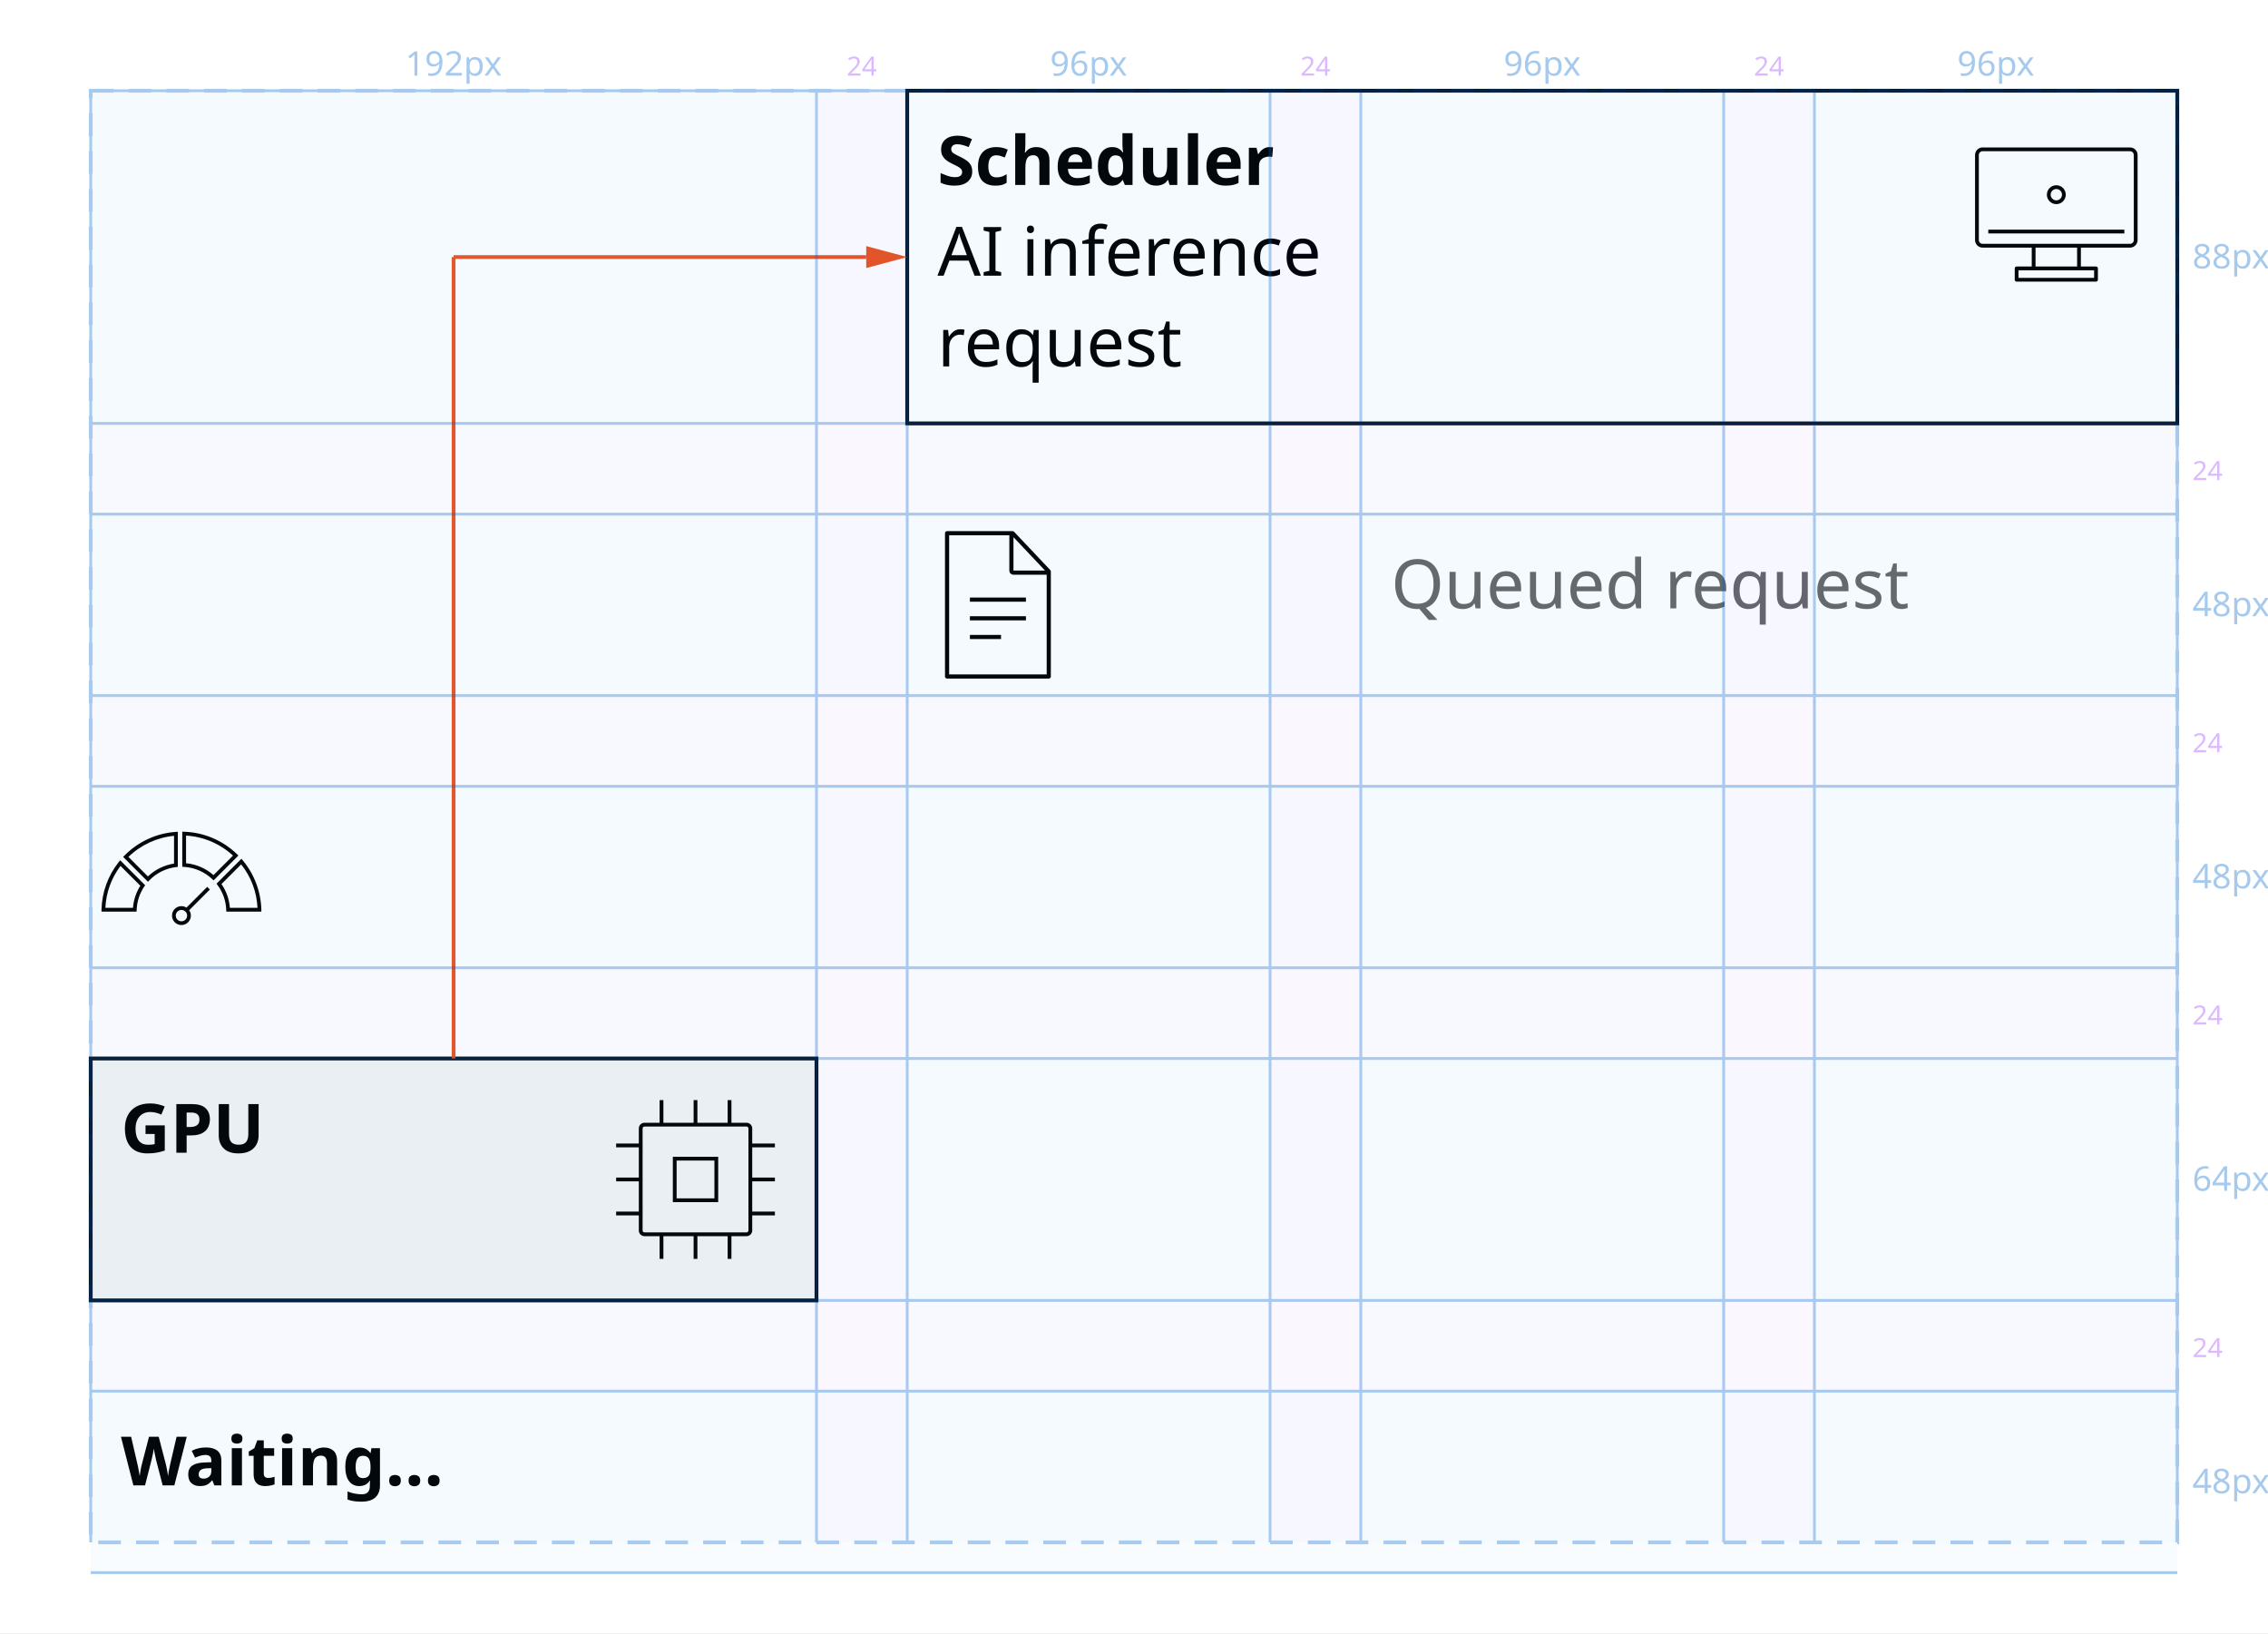
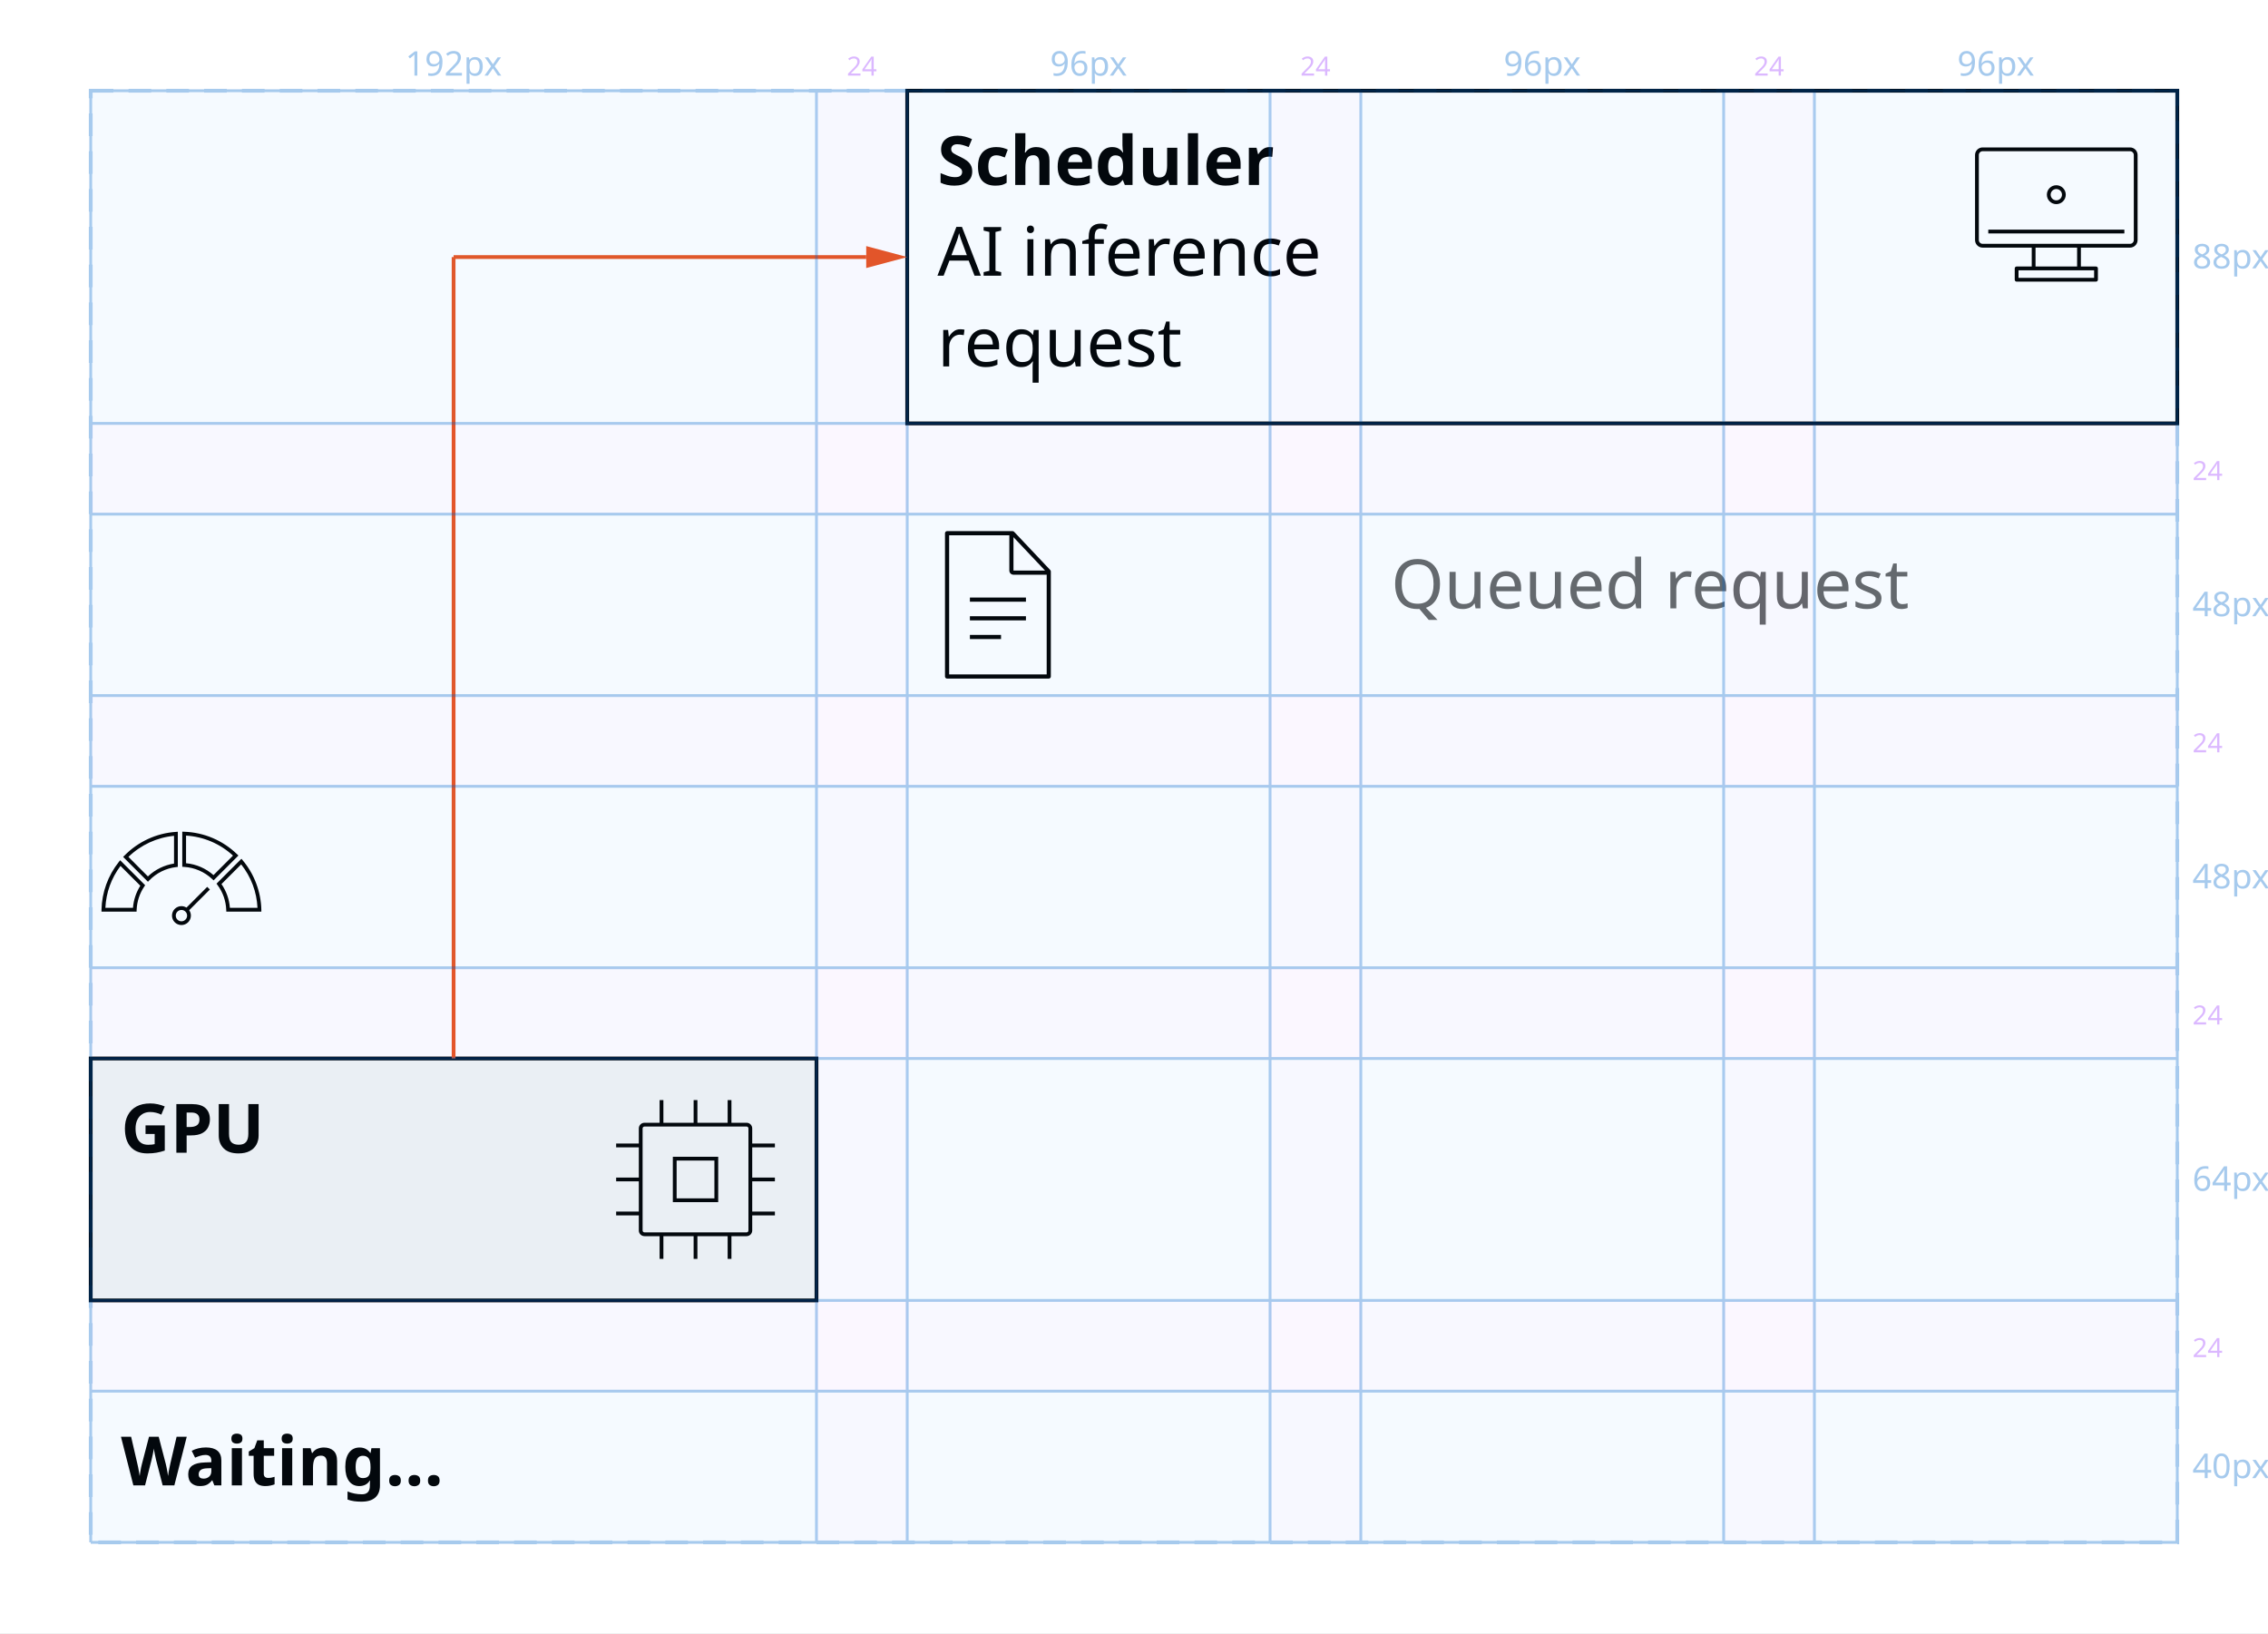
<svg xmlns="http://www.w3.org/2000/svg" width="600" height="432" viewBox="0 0 600 432" xml:space="preserve">
  <rect width="600" height="432" fill="#FFFFFF" />
  <g data-component-id="scheduler">
    <rect x="240" y="24" width="336" height="88" fill="#FFFFFF" stroke="#000000" stroke-width="1" stroke-miterlimit="10" />
    <text font-family="Ubuntu Sans">
      <tspan x="248" y="48.92" font-size="18" font-weight="700" fill="#000000">Scheduler</tspan>
      <tspan x="248" y="72.92" font-size="18" font-weight="400" fill="#000000">AI inference</tspan>
      <tspan x="248" y="96.92" font-size="18" font-weight="400" fill="#000000">request</tspan>
    </text>
    <g class="dg-icon" transform="translate(520 32)">
      <path d="M42 29.75H6V28.75H42V29.75Z" fill="#000000" />
      <path fill-rule="evenodd" clip-rule="evenodd" d="M43.5 7C44.605 7 45.5 7.895 45.5 9V31.5C45.5 32.605 44.605 33.5 43.5 33.5H30.5V38.5H34.5C34.776 38.5 35 38.724 35 39V42C35 42.276 34.776 42.5 34.5 42.5H13.5C13.224 42.5 13 42.276 13 42V39C13 38.724 13.224 38.5 13.5 38.5H17.5V33.5H4.5C3.395 33.5 2.5 32.605 2.5 31.5V9C2.5 7.895 3.395 7 4.5 7H43.5ZM14 41.5H34V39.5H14V41.5ZM18.5 38.5H29.5V33.5H18.5V38.5ZM4.5 8C3.948 8 3.5 8.448 3.5 9V31.5C3.5 32.052 3.948 32.5 4.5 32.5H43.5C44.052 32.5 44.5 32.052 44.5 31.5V9C44.5 8.448 44.052 8 43.5 8H4.5Z" fill="#000000" />
      <path fill-rule="evenodd" clip-rule="evenodd" d="M24 17C25.381 17 26.5 18.119 26.5 19.5C26.5 20.881 25.381 22 24 22C22.619 22 21.5 20.881 21.5 19.5C21.5 18.119 22.619 17 24 17ZM24 18C23.172 18 22.5 18.672 22.5 19.5C22.5 20.328 23.172 21 24 21C24.828 21 25.5 20.328 25.5 19.5C25.5 18.672 24.828 18 24 18Z" fill="#000000" />
    </g>
  </g>
  <g data-component-id="_auto_1">
    <g class="dg-icon" transform="translate(240 136)">
      <path d="M24.823 33.049H16.588V31.951H24.823V33.049Z" fill="#000000" />
      <path d="M31.411 28.107H16.588V27.01H31.411V28.107Z" fill="#000000" />
      <path d="M31.411 23.166H16.588V22.068H31.411V23.166Z" fill="#000000" />
      <path fill-rule="evenodd" clip-rule="evenodd" d="M27.881 4.5C28.032 4.5 28.177 4.562 28.28 4.672L37.85 14.795C37.946 14.897 38 15.032 38 15.172V42.951L37.989 43.062C37.945 43.276 37.776 43.445 37.562 43.489L37.451 43.5H10.549C10.284 43.5 10.062 43.312 10.011 43.062L10 42.951V5.049C10 4.746 10.246 4.5 10.549 4.5H27.881ZM11.098 42.402H36.902V16.029H28.117C27.511 16.029 27.02 15.537 27.02 14.931V5.598H11.098V42.402ZM28.117 14.931H36.467L28.117 6.098V14.931Z" fill="#000000" />
    </g>
  </g>
  <g data-component-id="queued">
    <rect x="360" y="136" width="216" height="40" fill="#FFFFFF" stroke="none" stroke-width="1" stroke-miterlimit="10" />
    <text font-family="Ubuntu Sans">
      <tspan x="368" y="160.92" font-size="18" font-weight="400" fill="#666666">Queued request</tspan>
    </text>
  </g>
  <g data-component-id="_auto_2">
    <g class="dg-icon" transform="translate(24 208)">
      <path d="M12.13 33.15H2.85V32.64C2.97 28 4.56 23.63 7.44 20L7.79 19.56L14.4 26.17L14.17 26.51C12.94 28.33 12.24 30.46 12.15 32.66L12.13 33.14V33.15ZM3.88 32.15H11.18C11.34 30.07 12.01 28.07 13.12 26.3L7.88 21.06C5.45 24.29 4.07 28.1 3.88 32.14V32.15ZM15.14 25.25L8.57 18.68L8.92 18.33C12.54 14.64 17.37 12.41 22.51 12.06L23.04 12.02V21.32L22.6 21.37C19.91 21.68 17.38 22.93 15.49 24.89L15.14 25.25ZM9.98 18.68L15.13 23.84C17.03 22.03 19.46 20.84 22.04 20.44V13.1C17.5 13.54 13.26 15.5 9.97 18.68H9.98ZM32.5 24.88L32.15 24.55C30.12 22.63 27.47 21.48 24.69 21.32L24.22 21.29V12L24.74 12.02C29.98 12.2 34.94 14.31 38.71 17.96L39.08 18.31L32.51 24.88H32.5ZM25.22 20.35C27.9 20.6 30.45 21.7 32.48 23.49L37.64 18.33C34.22 15.18 29.85 13.32 25.22 13.04V20.35Z" fill="#000000" />
      <path d="M31.53 27.31L30.82 26.6L25.33 32.09C24.94 31.85 24.49 31.7 24 31.7C22.62 31.7 21.5 32.82 21.5 34.2C21.5 35.58 22.62 36.7 24 36.7C25.38 36.7 26.5 35.58 26.5 34.2C26.5 33.67 26.33 33.18 26.05 32.78L31.53 27.3V27.31ZM24 35.71C23.17 35.71 22.5 35.04 22.5 34.21C22.5 33.38 23.17 32.71 24 32.71C24.83 32.71 25.5 33.38 25.5 34.21C25.5 35.04 24.83 35.71 24 35.71Z" fill="#000000" />
      <path d="M45.15 33.15H35.87L35.85 32.67C35.76 30.29 34.96 28.02 33.54 26.11L33.28 25.76L39.87 19.17L40.22 19.59C43.28 23.24 45.02 27.88 45.14 32.64V33.15H45.15ZM36.82 32.15H44.12C43.92 27.92 42.43 23.97 39.8 20.65L34.59 25.86C35.88 27.73 36.64 29.89 36.82 32.15Z" fill="#000000" />
    </g>
  </g>
  <g data-component-id="gpu">
    <rect x="24" y="280" width="192" height="64" fill="#F3F3F3" stroke="#000000" stroke-width="1" stroke-miterlimit="10" />
    <text font-family="Ubuntu Sans">
      <tspan x="32" y="304.92" font-size="18" font-weight="700" fill="#000000">GPU</tspan>
    </text>
    <g class="dg-icon" transform="translate(160 288)">
      <path fill-rule="evenodd" clip-rule="evenodd" d="M33.5 45H32.5V39H24.5V45H23.5V39H15.5V45H14.5V39H10.5C9.723 39 9.085 38.41 9.008 37.653L9 37.5V33.5H3V32.5H9V24.5H3V23.5H9V15.5H3V14.5H9V10.5C9 9.672 9.672 9 10.5 9H14.5V3H15.5V9H23.5V3H24.5V9H32.5V3H33.5V9H37.5L37.653 9.008C38.41 9.085 39 9.723 39 10.5V14.5H45V15.5H39V23.5H45V24.5H39V32.5H45V33.5H39V37.5L38.992 37.653C38.92 38.359 38.359 38.92 37.653 38.992L37.5 39H33.5V45ZM10.5 10C10.224 10 10 10.224 10 10.5V37.5C10 37.776 10.224 38 10.5 38H37.5C37.776 38 38 37.776 38 37.5V10.5C38 10.224 37.776 10 37.5 10H10.5Z" fill="#000000" />
      <path fill-rule="evenodd" clip-rule="evenodd" d="M30 30H18V18H30V30ZM19 29H29V19H19V29Z" fill="#000000" />
    </g>
  </g>
  <g data-component-id="_auto_3">
    <rect x="24" y="368" width="192" height="40" fill="#FFFFFF" stroke="none" stroke-width="1" stroke-miterlimit="10" />
    <text font-family="Ubuntu Sans">
      <tspan x="32" y="392.92" font-size="18" font-weight="700" fill="#000000">Waiting...</tspan>
    </text>
  </g>
  <g data-component-id="_auto_4">
    <line x1="120" y1="280" x2="120" y2="68" fill="none" stroke="#E95420" stroke-width="1" stroke-miterlimit="10" />
    <line x1="120" y1="68" x2="229.159" y2="68" fill="none" stroke="#E95420" stroke-width="1" stroke-miterlimit="10" />
    <polygon points="229.159,65.095 240,68 229.159,70.905" fill="#E95420" />
  </g>
  <g id="layout-grid" opacity="0.35" style="pointer-events:none">
    <rect x="24" y="24" width="552" height="384" fill="none" stroke="#0066CC" stroke-width="1" stroke-dasharray="6 4" />
    <rect x="24" y="24" width="192" height="384" fill="#3399FF" opacity="0.08" />
    <line x1="24" y1="24" x2="24" y2="408" stroke="#0066CC" stroke-width="0.75" />
    <line x1="216" y1="24" x2="216" y2="408" stroke="#0066CC" stroke-width="0.75" />
    <text x="120.0" y="20" text-anchor="middle" font-size="9" fill="#0066CC" font-family="Ubuntu Sans, sans-serif">192px</text>
    <rect x="240" y="24" width="96" height="384" fill="#3399FF" opacity="0.08" />
    <line x1="240" y1="24" x2="240" y2="408" stroke="#0066CC" stroke-width="0.75" />
    <line x1="336" y1="24" x2="336" y2="408" stroke="#0066CC" stroke-width="0.75" />
    <text x="288.0" y="20" text-anchor="middle" font-size="9" fill="#0066CC" font-family="Ubuntu Sans, sans-serif">96px</text>
    <rect x="360" y="24" width="96" height="384" fill="#3399FF" opacity="0.08" />
    <line x1="360" y1="24" x2="360" y2="408" stroke="#0066CC" stroke-width="0.75" />
    <line x1="456" y1="24" x2="456" y2="408" stroke="#0066CC" stroke-width="0.75" />
    <text x="408.0" y="20" text-anchor="middle" font-size="9" fill="#0066CC" font-family="Ubuntu Sans, sans-serif">96px</text>
    <rect x="480" y="24" width="96" height="384" fill="#3399FF" opacity="0.08" />
    <line x1="480" y1="24" x2="480" y2="408" stroke="#0066CC" stroke-width="0.75" />
    <line x1="576" y1="24" x2="576" y2="408" stroke="#0066CC" stroke-width="0.75" />
    <text x="528.0" y="20" text-anchor="middle" font-size="9" fill="#0066CC" font-family="Ubuntu Sans, sans-serif">96px</text>
    <rect x="216" y="24" width="24" height="384" fill="#9933FF" opacity="0.06" />
    <text x="228.0" y="20" text-anchor="middle" font-size="7" fill="#9933FF" font-family="Ubuntu Sans, sans-serif">24</text>
    <rect x="336" y="24" width="24" height="384" fill="#9933FF" opacity="0.06" />
    <text x="348.0" y="20" text-anchor="middle" font-size="7" fill="#9933FF" font-family="Ubuntu Sans, sans-serif">24</text>
    <rect x="456" y="24" width="24" height="384" fill="#9933FF" opacity="0.06" />
    <text x="468.0" y="20" text-anchor="middle" font-size="7" fill="#9933FF" font-family="Ubuntu Sans, sans-serif">24</text>
    <rect x="24" y="24" width="552" height="88" fill="#3399FF" opacity="0.08" />
    <line x1="24" y1="24" x2="576" y2="24" stroke="#0066CC" stroke-width="0.75" />
    <line x1="24" y1="112" x2="576" y2="112" stroke="#0066CC" stroke-width="0.75" />
    <text x="580" y="71.0" font-size="9" fill="#0066CC" font-family="Ubuntu Sans, sans-serif">88px</text>
    <rect x="24" y="136" width="552" height="48" fill="#3399FF" opacity="0.08" />
    <line x1="24" y1="136" x2="576" y2="136" stroke="#0066CC" stroke-width="0.75" />
    <line x1="24" y1="184" x2="576" y2="184" stroke="#0066CC" stroke-width="0.75" />
    <text x="580" y="163.0" font-size="9" fill="#0066CC" font-family="Ubuntu Sans, sans-serif">48px</text>
    <rect x="24" y="208" width="552" height="48" fill="#3399FF" opacity="0.08" />
    <line x1="24" y1="208" x2="576" y2="208" stroke="#0066CC" stroke-width="0.75" />
    <line x1="24" y1="256" x2="576" y2="256" stroke="#0066CC" stroke-width="0.75" />
    <text x="580" y="235.0" font-size="9" fill="#0066CC" font-family="Ubuntu Sans, sans-serif">48px</text>
    <rect x="24" y="280" width="552" height="64" fill="#3399FF" opacity="0.08" />
    <line x1="24" y1="280" x2="576" y2="280" stroke="#0066CC" stroke-width="0.75" />
    <line x1="24" y1="344" x2="576" y2="344" stroke="#0066CC" stroke-width="0.75" />
    <text x="580" y="315.0" font-size="9" fill="#0066CC" font-family="Ubuntu Sans, sans-serif">64px</text>
-     <rect x="24" y="368" width="552" height="48" fill="#3399FF" opacity="0.08" />
+     <rect x="24" y="368" width="552" height="40" fill="#3399FF" opacity="0.08" />
    <line x1="24" y1="368" x2="576" y2="368" stroke="#0066CC" stroke-width="0.75" />
-     <line x1="24" y1="416" x2="576" y2="416" stroke="#0066CC" stroke-width="0.75" />
-     <text x="580" y="395.0" font-size="9" fill="#0066CC" font-family="Ubuntu Sans, sans-serif">48px</text>
+     <line x1="24" y1="408" x2="576" y2="408" stroke="#0066CC" stroke-width="0.75" />
+     <text x="580" y="391.0" font-size="9" fill="#0066CC" font-family="Ubuntu Sans, sans-serif">40px</text>
    <rect x="24" y="112" width="552" height="24" fill="#9933FF" opacity="0.06" />
    <text x="580" y="127.0" font-size="7" fill="#9933FF" font-family="Ubuntu Sans, sans-serif">24</text>
    <rect x="24" y="184" width="552" height="24" fill="#9933FF" opacity="0.06" />
    <text x="580" y="199.0" font-size="7" fill="#9933FF" font-family="Ubuntu Sans, sans-serif">24</text>
    <rect x="24" y="256" width="552" height="24" fill="#9933FF" opacity="0.06" />
    <text x="580" y="271.0" font-size="7" fill="#9933FF" font-family="Ubuntu Sans, sans-serif">24</text>
    <rect x="24" y="344" width="552" height="24" fill="#9933FF" opacity="0.06" />
    <text x="580" y="359.0" font-size="7" fill="#9933FF" font-family="Ubuntu Sans, sans-serif">24</text>
  </g>
</svg>
